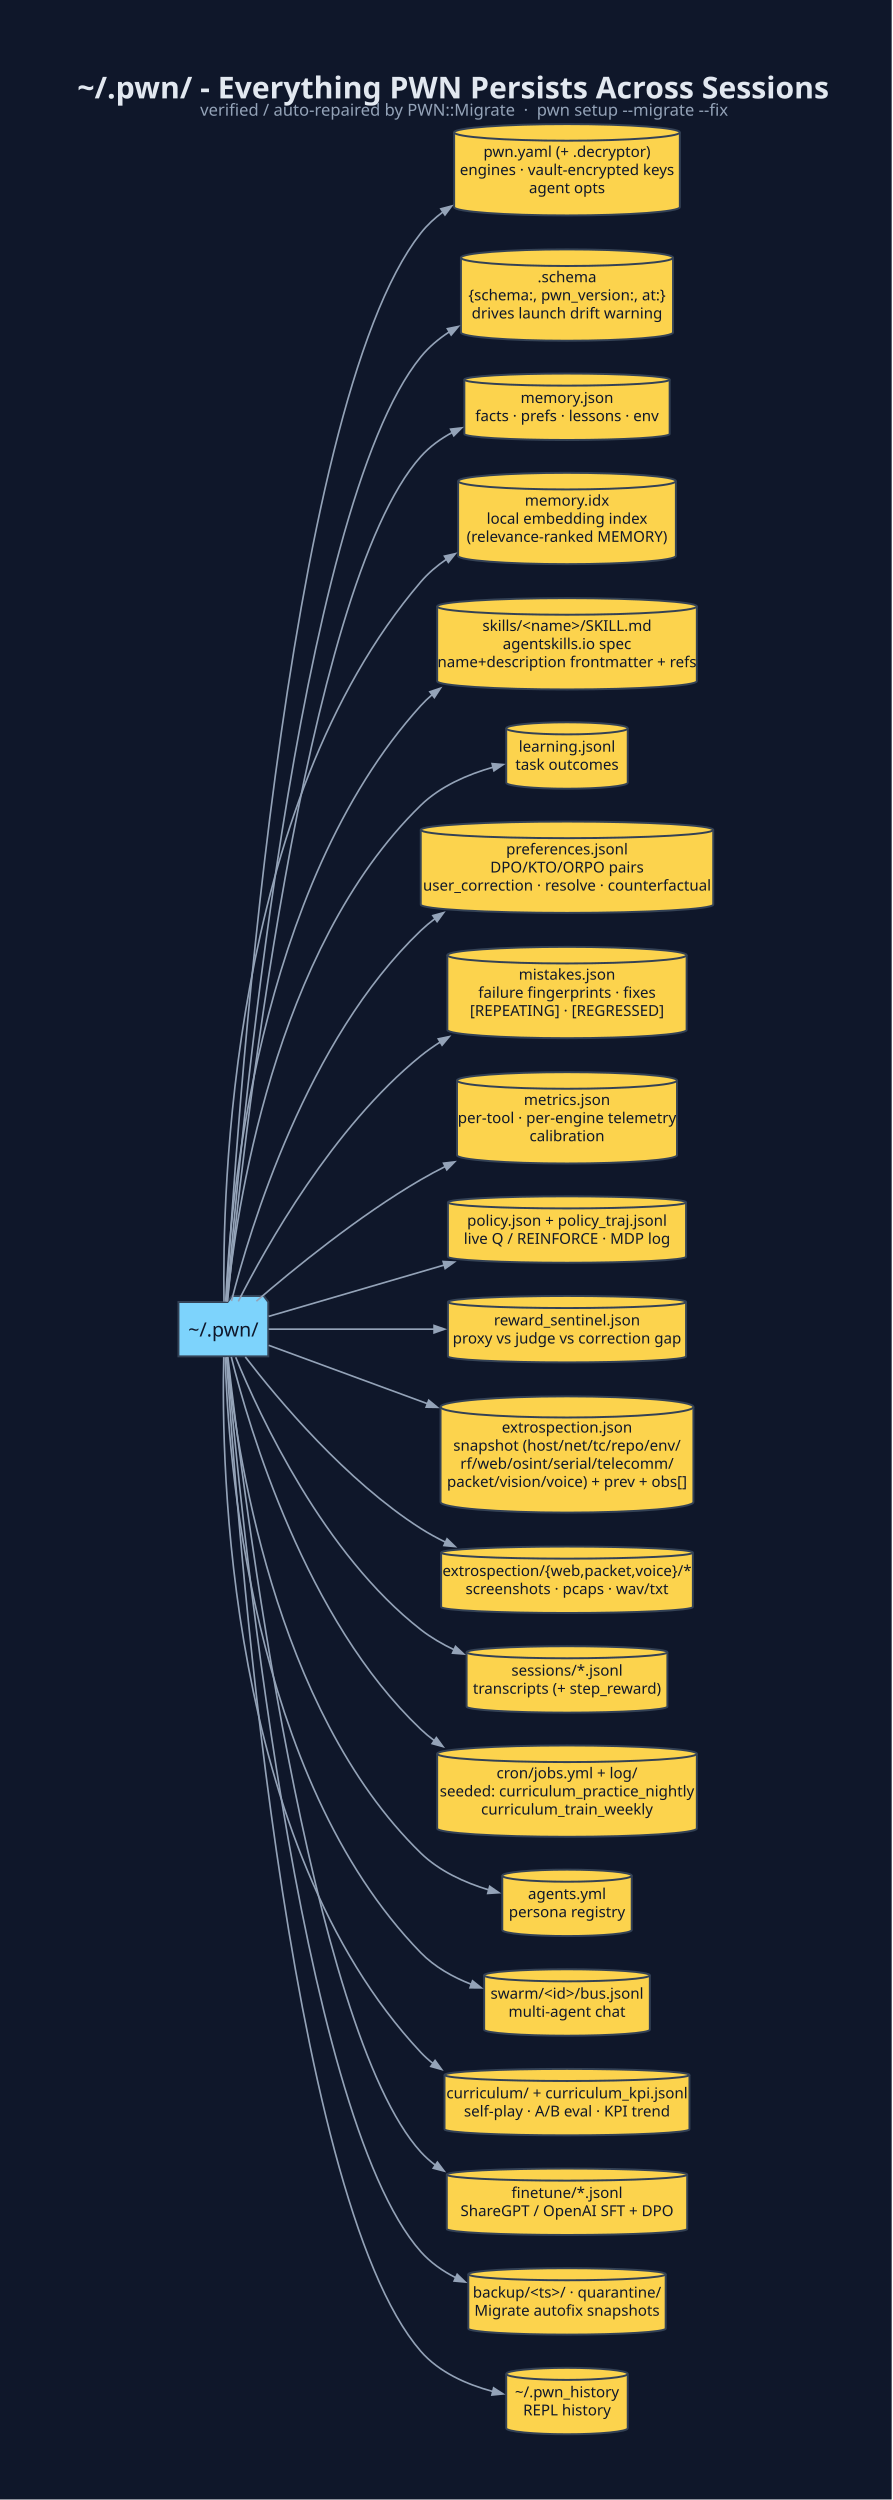
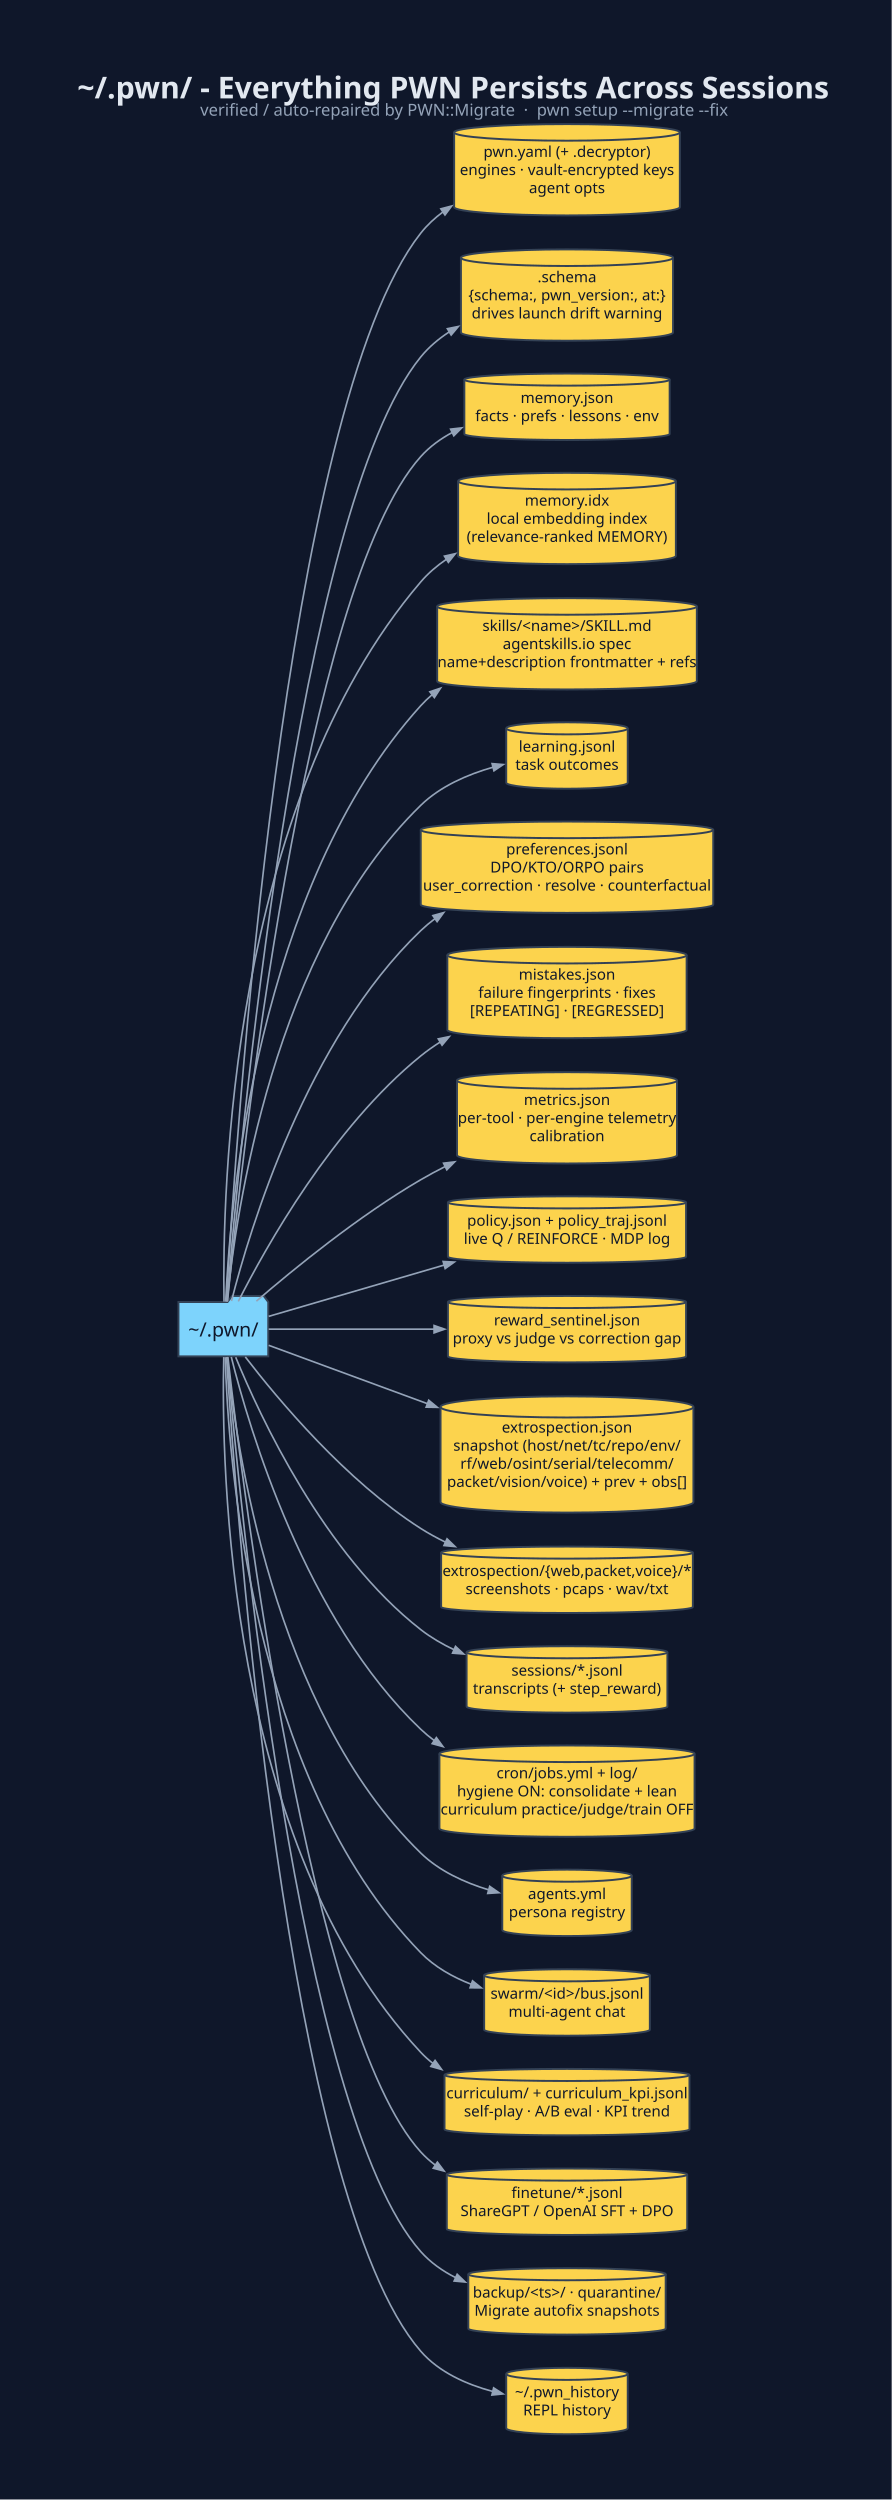
<svg xmlns="http://www.w3.org/2000/svg" width="591pt" height="1656pt" viewBox="0.00 0.00 591.00 1656.00">
  <g id="graph0" class="graph" transform="scale(1 1) rotate(0) translate(43.2 1612.45)">
    <polygon fill="#0f172a" stroke="none" points="-43.2,43.2 -43.2,-1612.45 547.45,-1612.45 547.45,43.2 -43.2,43.2" />
    <text xml:space="preserve" text-anchor="start" x="8" y="-1547.25" font-family="sans-Serif" font-weight="bold" font-size="20.00" fill="#e2e8f0">~/.pwn/ - Everything PWN Persists Across Sessions</text>
    <text xml:space="preserve" text-anchor="start" x="89.38" y="-1535.8" font-family="sans-Serif" font-size="11.00" fill="#94a3b8">verified / auto-repaired by PWN::Migrate  ·  pwn setup --migrate --fix</text>
    <g id="node1" class="node">
      <polygon fill="#7dd3fc" stroke="#334155" stroke-width="1.3" points="134.5,-750 131.5,-754 110.5,-754 107.5,-750 75,-750 75,-714 134.5,-714 134.5,-750" />
      <text xml:space="preserve" text-anchor="middle" x="104.75" y="-727.15" font-family="sans-Serif" font-size="13.00" fill="#0f172a">~/.pwn/</text>
    </g>
    <g id="node2" class="node">
      <path fill="#fcd34d" stroke="#334155" stroke-width="1.3" d="M407.12,-1524.75C407.12,-1527.78 373.62,-1530.25 332.38,-1530.25 291.13,-1530.25 257.62,-1527.78 257.62,-1524.75 257.62,-1524.75 257.62,-1475.25 257.62,-1475.25 257.62,-1472.22 291.13,-1469.75 332.38,-1469.75 373.62,-1469.75 407.12,-1472.22 407.12,-1475.25 407.12,-1475.25 407.12,-1524.75 407.12,-1524.75" />
      <path fill="none" stroke="#334155" stroke-width="1.3" d="M407.12,-1524.75C407.12,-1521.72 373.62,-1519.25 332.38,-1519.25 291.13,-1519.25 257.62,-1521.72 257.62,-1524.75" />
      <text xml:space="preserve" text-anchor="middle" x="332.38" y="-1508.5" font-family="sans-Serif" font-size="10.00" fill="#0f172a">pwn.yaml (+ .decryptor)</text>
      <text xml:space="preserve" text-anchor="middle" x="332.38" y="-1496.5" font-family="sans-Serif" font-size="10.00" fill="#0f172a">engines · vault-encrypted keys</text>
      <text xml:space="preserve" text-anchor="middle" x="332.38" y="-1484.5" font-family="sans-Serif" font-size="10.00" fill="#0f172a">agent opts</text>
    </g>
    <g id="edge1" class="edge">
      <path fill="none" stroke="#94a3b8" stroke-width="1.1" d="M106.73,-750.35C112.47,-851.7 144.66,-1342.72 235.5,-1458 239.78,-1463.44 244.92,-1468.19 250.55,-1472.33" />
      <polygon fill="#94a3b8" stroke="#94a3b8" stroke-width="1.1" points="248.82,-1474.12 255.99,-1476 251.55,-1470.05 248.82,-1474.12" />
    </g>
    <g id="node3" class="node">
      <path fill="#fcd34d" stroke="#334155" stroke-width="1.3" d="M402.62,-1441.75C402.62,-1444.78 371.14,-1447.25 332.38,-1447.25 293.61,-1447.25 262.12,-1444.78 262.12,-1441.75 262.12,-1441.75 262.12,-1392.25 262.12,-1392.25 262.12,-1389.22 293.61,-1386.75 332.38,-1386.75 371.14,-1386.75 402.62,-1389.22 402.62,-1392.25 402.62,-1392.25 402.62,-1441.75 402.62,-1441.75" />
      <path fill="none" stroke="#334155" stroke-width="1.3" d="M402.62,-1441.75C402.62,-1438.72 371.14,-1436.25 332.38,-1436.25 293.61,-1436.25 262.12,-1438.72 262.12,-1441.75" />
      <text xml:space="preserve" text-anchor="middle" x="332.38" y="-1425.5" font-family="sans-Serif" font-size="10.00" fill="#0f172a">.schema</text>
      <text xml:space="preserve" text-anchor="middle" x="332.38" y="-1413.5" font-family="sans-Serif" font-size="10.00" fill="#0f172a">{schema:, pwn_version:, at:}</text>
      <text xml:space="preserve" text-anchor="middle" x="332.38" y="-1401.5" font-family="sans-Serif" font-size="10.00" fill="#0f172a">drives launch drift warning</text>
    </g>
    <g id="edge2" class="edge">
      <path fill="none" stroke="#94a3b8" stroke-width="1.1" d="M107.17,-750.43C114.81,-845 153.65,-1275.35 235.5,-1376 240.81,-1382.53 247.36,-1388.04 254.51,-1392.69" />
      <polygon fill="#94a3b8" stroke="#94a3b8" stroke-width="1.1" points="253.15,-1394.73 260.42,-1396.2 255.65,-1390.52 253.15,-1394.73" />
    </g>
    <g id="node4" class="node">
      <path fill="#fcd34d" stroke="#334155" stroke-width="1.3" d="M400.38,-1361C400.38,-1363.21 369.9,-1365 332.38,-1365 294.85,-1365 264.38,-1363.21 264.38,-1361 264.38,-1361 264.38,-1325 264.38,-1325 264.38,-1322.79 294.85,-1321 332.38,-1321 369.9,-1321 400.38,-1322.79 400.38,-1325 400.38,-1325 400.38,-1361 400.38,-1361" />
      <path fill="none" stroke="#334155" stroke-width="1.3" d="M400.38,-1361C400.38,-1358.79 369.9,-1357 332.38,-1357 294.85,-1357 264.38,-1358.79 264.38,-1361" />
      <text xml:space="preserve" text-anchor="middle" x="332.38" y="-1345.5" font-family="sans-Serif" font-size="10.00" fill="#0f172a">memory.json</text>
      <text xml:space="preserve" text-anchor="middle" x="332.38" y="-1333.5" font-family="sans-Serif" font-size="10.00" fill="#0f172a">facts · prefs · lessons · env</text>
    </g>
    <g id="edge3" class="edge">
      <path fill="none" stroke="#94a3b8" stroke-width="1.1" d="M107.48,-750.38C116.21,-839.24 158,-1223.4 235.5,-1310 241.43,-1316.63 248.76,-1321.93 256.7,-1326.16" />
      <polygon fill="#94a3b8" stroke="#94a3b8" stroke-width="1.1" points="255.27,-1328.19 262.64,-1329.03 257.4,-1323.78 255.27,-1328.19" />
    </g>
    <g id="node5" class="node">
      <path fill="#fcd34d" stroke="#334155" stroke-width="1.3" d="M404.5,-1293.75C404.5,-1296.78 372.17,-1299.25 332.38,-1299.25 292.58,-1299.25 260.25,-1296.78 260.25,-1293.75 260.25,-1293.75 260.25,-1244.25 260.25,-1244.25 260.25,-1241.22 292.58,-1238.75 332.38,-1238.75 372.17,-1238.75 404.5,-1241.22 404.5,-1244.25 404.5,-1244.25 404.5,-1293.75 404.5,-1293.75" />
      <path fill="none" stroke="#334155" stroke-width="1.3" d="M404.5,-1293.75C404.5,-1290.72 372.17,-1288.25 332.38,-1288.25 292.58,-1288.25 260.25,-1290.72 260.25,-1293.75" />
      <text xml:space="preserve" text-anchor="middle" x="332.38" y="-1277.5" font-family="sans-Serif" font-size="10.00" fill="#0f172a">memory.idx</text>
      <text xml:space="preserve" text-anchor="middle" x="332.38" y="-1265.5" font-family="sans-Serif" font-size="10.00" fill="#0f172a">local embedding index</text>
      <text xml:space="preserve" text-anchor="middle" x="332.38" y="-1253.5" font-family="sans-Serif" font-size="10.00" fill="#0f172a">(relevance-ranked MEMORY)</text>
    </g>
    <g id="edge4" class="edge">
      <path fill="none" stroke="#94a3b8" stroke-width="1.1" d="M105.18,-750.28C103.99,-820.82 108.81,-1078.75 235.5,-1227 240.44,-1232.78 246.33,-1237.8 252.73,-1242.14" />
      <polygon fill="#94a3b8" stroke="#94a3b8" stroke-width="1.1" points="251.2,-1244.07 258.43,-1245.71 253.8,-1239.92 251.2,-1244.07" />
    </g>
    <g id="node6" class="node">
      <path fill="#fcd34d" stroke="#334155" stroke-width="1.3" d="M418.38,-1210.75C418.38,-1213.78 379.83,-1216.25 332.38,-1216.25 284.92,-1216.25 246.38,-1213.78 246.38,-1210.75 246.38,-1210.75 246.38,-1161.25 246.38,-1161.25 246.38,-1158.22 284.92,-1155.75 332.38,-1155.75 379.83,-1155.75 418.38,-1158.22 418.38,-1161.25 418.38,-1161.25 418.38,-1210.75 418.38,-1210.75" />
      <path fill="none" stroke="#334155" stroke-width="1.3" d="M418.38,-1210.75C418.38,-1207.72 379.83,-1205.25 332.38,-1205.25 284.92,-1205.25 246.38,-1207.72 246.38,-1210.75" />
      <text xml:space="preserve" text-anchor="middle" x="332.38" y="-1194.5" font-family="sans-Serif" font-size="10.00" fill="#0f172a">skills/&lt;name&gt;/SKILL.md</text>
      <text xml:space="preserve" text-anchor="middle" x="332.38" y="-1182.5" font-family="sans-Serif" font-size="10.00" fill="#0f172a">agentskills.io spec</text>
      <text xml:space="preserve" text-anchor="middle" x="332.38" y="-1170.5" font-family="sans-Serif" font-size="10.00" fill="#0f172a">name+description frontmatter + refs</text>
    </g>
    <g id="edge5" class="edge">
      <path fill="none" stroke="#94a3b8" stroke-width="1.1" d="M106.29,-750.28C109.09,-813.36 126.57,-1024.63 235.5,-1145 237.89,-1147.64 240.48,-1150.12 243.23,-1152.45" />
      <polygon fill="#94a3b8" stroke="#94a3b8" stroke-width="1.1" points="241.54,-1154.24 248.57,-1156.58 244.53,-1150.36 241.54,-1154.24" />
    </g>
    <g id="node7" class="node">
      <path fill="#fcd34d" stroke="#334155" stroke-width="1.3" d="M372.62,-1130C372.62,-1132.21 354.58,-1134 332.38,-1134 310.17,-1134 292.12,-1132.21 292.12,-1130 292.12,-1130 292.12,-1094 292.12,-1094 292.12,-1091.79 310.17,-1090 332.38,-1090 354.58,-1090 372.62,-1091.79 372.62,-1094 372.62,-1094 372.62,-1130 372.62,-1130" />
      <path fill="none" stroke="#334155" stroke-width="1.3" d="M372.62,-1130C372.62,-1127.79 354.58,-1126 332.38,-1126 310.17,-1126 292.12,-1127.79 292.12,-1130" />
      <text xml:space="preserve" text-anchor="middle" x="332.38" y="-1114.5" font-family="sans-Serif" font-size="10.00" fill="#0f172a">learning.jsonl</text>
      <text xml:space="preserve" text-anchor="middle" x="332.38" y="-1102.5" font-family="sans-Serif" font-size="10.00" fill="#0f172a">task outcomes</text>
    </g>
    <g id="edge6" class="edge">
      <path fill="none" stroke="#94a3b8" stroke-width="1.1" d="M107.24,-750.39C112.83,-807.5 137.59,-983.64 235.5,-1079 248.5,-1091.67 266.59,-1099.48 283.55,-1104.3" />
      <polygon fill="#94a3b8" stroke="#94a3b8" stroke-width="1.1" points="282.76,-1106.63 290.15,-1106.02 283.99,-1101.88 282.76,-1106.63" />
    </g>
    <g id="node8" class="node">
      <path fill="#fcd34d" stroke="#334155" stroke-width="1.3" d="M429.25,-1062.75C429.25,-1065.78 385.83,-1068.25 332.38,-1068.25 278.92,-1068.25 235.5,-1065.78 235.5,-1062.75 235.5,-1062.75 235.5,-1013.25 235.5,-1013.25 235.5,-1010.22 278.92,-1007.75 332.38,-1007.75 385.83,-1007.75 429.25,-1010.22 429.25,-1013.25 429.25,-1013.25 429.25,-1062.75 429.25,-1062.75" />
      <path fill="none" stroke="#334155" stroke-width="1.3" d="M429.25,-1062.75C429.25,-1059.72 385.83,-1057.25 332.38,-1057.25 278.92,-1057.25 235.5,-1059.72 235.5,-1062.75" />
      <text xml:space="preserve" text-anchor="middle" x="332.38" y="-1046.5" font-family="sans-Serif" font-size="10.00" fill="#0f172a">preferences.jsonl</text>
      <text xml:space="preserve" text-anchor="middle" x="332.38" y="-1034.5" font-family="sans-Serif" font-size="10.00" fill="#0f172a">DPO/KTO/ORPO pairs</text>
      <text xml:space="preserve" text-anchor="middle" x="332.38" y="-1022.5" font-family="sans-Serif" font-size="10.00" fill="#0f172a">user_correction · resolve · counterfactual</text>
    </g>
    <g id="edge7" class="edge">
      <path fill="none" stroke="#94a3b8" stroke-width="1.1" d="M110.14,-750.64C122.16,-797.87 159.86,-923.61 235.5,-996 238.46,-998.83 241.65,-1001.5 244.99,-1003.99" />
      <polygon fill="#94a3b8" stroke="#94a3b8" stroke-width="1.1" points="243.54,-1005.97 250.69,-1007.94 246.33,-1001.94 243.54,-1005.97" />
    </g>
    <g id="node9" class="node">
      <path fill="#fcd34d" stroke="#334155" stroke-width="1.3" d="M411.62,-979.75C411.62,-982.78 376.1,-985.25 332.38,-985.25 288.65,-985.25 253.12,-982.78 253.12,-979.75 253.12,-979.75 253.12,-930.25 253.12,-930.25 253.12,-927.22 288.65,-924.75 332.38,-924.75 376.1,-924.75 411.62,-927.22 411.62,-930.25 411.62,-930.25 411.62,-979.75 411.62,-979.75" />
      <path fill="none" stroke="#334155" stroke-width="1.3" d="M411.62,-979.75C411.62,-976.72 376.1,-974.25 332.38,-974.25 288.65,-974.25 253.12,-976.72 253.12,-979.75" />
      <text xml:space="preserve" text-anchor="middle" x="332.38" y="-963.5" font-family="sans-Serif" font-size="10.00" fill="#0f172a">mistakes.json</text>
      <text xml:space="preserve" text-anchor="middle" x="332.38" y="-951.5" font-family="sans-Serif" font-size="10.00" fill="#0f172a">failure fingerprints · fixes</text>
      <text xml:space="preserve" text-anchor="middle" x="332.38" y="-939.5" font-family="sans-Serif" font-size="10.00" fill="#0f172a">[REPEATING] · [REGRESSED]</text>
    </g>
    <g id="edge8" class="edge">
      <path fill="none" stroke="#94a3b8" stroke-width="1.1" d="M114.64,-750.4C132.76,-786.19 177.22,-865.79 235.5,-913 239.58,-916.3 243.95,-919.4 248.51,-922.28" />
      <polygon fill="#94a3b8" stroke="#94a3b8" stroke-width="1.1" points="247.11,-924.3 254.38,-925.8 249.63,-920.1 247.11,-924.3" />
    </g>
    <g id="node10" class="node">
      <path fill="#fcd34d" stroke="#334155" stroke-width="1.3" d="M405.25,-896.75C405.25,-899.78 372.59,-902.25 332.38,-902.25 292.16,-902.25 259.5,-899.78 259.5,-896.75 259.5,-896.75 259.5,-847.25 259.5,-847.25 259.5,-844.22 292.16,-841.75 332.38,-841.75 372.59,-841.75 405.25,-844.22 405.25,-847.25 405.25,-847.25 405.25,-896.75 405.25,-896.75" />
      <path fill="none" stroke="#334155" stroke-width="1.3" d="M405.25,-896.75C405.25,-893.72 372.59,-891.25 332.38,-891.25 292.16,-891.25 259.5,-893.72 259.5,-896.75" />
      <text xml:space="preserve" text-anchor="middle" x="332.38" y="-880.5" font-family="sans-Serif" font-size="10.00" fill="#0f172a">metrics.json</text>
      <text xml:space="preserve" text-anchor="middle" x="332.38" y="-868.5" font-family="sans-Serif" font-size="10.00" fill="#0f172a">per-tool · per-engine telemetry</text>
      <text xml:space="preserve" text-anchor="middle" x="332.38" y="-856.5" font-family="sans-Serif" font-size="10.00" fill="#0f172a">calibration</text>
    </g>
    <g id="edge9" class="edge">
      <path fill="none" stroke="#94a3b8" stroke-width="1.1" d="M126.63,-750.55C151.35,-771.88 194.38,-807.02 235.5,-831 240.71,-834.04 246.2,-836.99 251.79,-839.81" />
      <polygon fill="#94a3b8" stroke="#94a3b8" stroke-width="1.1" points="250.61,-841.96 257.97,-842.84 252.77,-837.56 250.61,-841.96" />
    </g>
    <g id="node11" class="node">
      <path fill="#fcd34d" stroke="#334155" stroke-width="1.3" d="M411.25,-816C411.25,-818.21 375.9,-820 332.38,-820 288.85,-820 253.5,-818.21 253.5,-816 253.5,-816 253.5,-780 253.5,-780 253.5,-777.79 288.85,-776 332.38,-776 375.9,-776 411.25,-777.79 411.25,-780 411.25,-780 411.25,-816 411.25,-816" />
      <path fill="none" stroke="#334155" stroke-width="1.3" d="M411.25,-816C411.25,-813.79 375.9,-812 332.38,-812 288.85,-812 253.5,-813.79 253.5,-816" />
      <text xml:space="preserve" text-anchor="middle" x="332.38" y="-800.5" font-family="sans-Serif" font-size="10.00" fill="#0f172a">policy.json + policy_traj.jsonl</text>
      <text xml:space="preserve" text-anchor="middle" x="332.38" y="-788.5" font-family="sans-Serif" font-size="10.00" fill="#0f172a">live Q / REINFORCE · MDP log</text>
    </g>
    <g id="edge10" class="edge">
      <path fill="none" stroke="#94a3b8" stroke-width="1.1" d="M134.78,-740.49C164.07,-749.06 210.61,-762.67 251.06,-774.5" />
      <polygon fill="#94a3b8" stroke="#94a3b8" stroke-width="1.1" points="250.32,-776.84 257.72,-776.46 251.69,-772.14 250.32,-776.84" />
    </g>
    <g id="node12" class="node">
      <path fill="#fcd34d" stroke="#334155" stroke-width="1.3" d="M411.25,-750C411.25,-752.21 375.9,-754 332.38,-754 288.85,-754 253.5,-752.21 253.5,-750 253.5,-750 253.5,-714 253.5,-714 253.5,-711.79 288.85,-710 332.38,-710 375.9,-710 411.25,-711.79 411.25,-714 411.25,-714 411.25,-750 411.25,-750" />
      <path fill="none" stroke="#334155" stroke-width="1.3" d="M411.25,-750C411.25,-747.79 375.9,-746 332.38,-746 288.85,-746 253.5,-747.79 253.5,-750" />
      <text xml:space="preserve" text-anchor="middle" x="332.38" y="-734.5" font-family="sans-Serif" font-size="10.00" fill="#0f172a">reward_sentinel.json</text>
      <text xml:space="preserve" text-anchor="middle" x="332.38" y="-722.5" font-family="sans-Serif" font-size="10.00" fill="#0f172a">proxy vs judge vs correction gap</text>
    </g>
    <g id="edge11" class="edge">
      <path fill="none" stroke="#94a3b8" stroke-width="1.1" d="M134.78,-732C162.56,-732 205.87,-732 244.77,-732" />
      <polygon fill="#94a3b8" stroke="#94a3b8" stroke-width="1.1" points="244.33,-734.45 251.33,-732 244.33,-729.55 244.33,-734.45" />
    </g>
    <g id="node13" class="node">
      <path fill="#fcd34d" stroke="#334155" stroke-width="1.3" d="M416.12,-680.5C416.12,-684.36 378.59,-687.5 332.38,-687.5 286.16,-687.5 248.62,-684.36 248.62,-680.5 248.62,-680.5 248.62,-617.5 248.62,-617.5 248.62,-613.64 286.16,-610.5 332.38,-610.5 378.59,-610.5 416.12,-613.64 416.12,-617.5 416.12,-617.5 416.12,-680.5 416.12,-680.5" />
      <path fill="none" stroke="#334155" stroke-width="1.3" d="M416.12,-680.5C416.12,-676.64 378.59,-673.5 332.38,-673.5 286.16,-673.5 248.62,-676.64 248.62,-680.5" />
      <text xml:space="preserve" text-anchor="middle" x="332.38" y="-663.5" font-family="sans-Serif" font-size="10.00" fill="#0f172a">extrospection.json</text>
      <text xml:space="preserve" text-anchor="middle" x="332.38" y="-651.5" font-family="sans-Serif" font-size="10.00" fill="#0f172a">snapshot (host/net/tc/repo/env/</text>
      <text xml:space="preserve" text-anchor="middle" x="332.38" y="-639.5" font-family="sans-Serif" font-size="10.00" fill="#0f172a">rf/web/osint/serial/telecomm/</text>
      <text xml:space="preserve" text-anchor="middle" x="332.38" y="-627.5" font-family="sans-Serif" font-size="10.00" fill="#0f172a">packet/vision/voice) + prev + obs[]</text>
    </g>
    <g id="edge12" class="edge">
      <path fill="none" stroke="#94a3b8" stroke-width="1.1" d="M134.78,-721.32C161.45,-711.51 202.43,-696.44 240.08,-682.58" />
      <polygon fill="#94a3b8" stroke="#94a3b8" stroke-width="1.1" points="240.78,-684.94 246.5,-680.22 239.08,-680.34 240.78,-684.94" />
    </g>
    <g id="node14" class="node">
      <path fill="#fcd34d" stroke="#334155" stroke-width="1.3" d="M415.75,-584C415.75,-586.21 378.38,-588 332.38,-588 286.37,-588 249,-586.21 249,-584 249,-584 249,-548 249,-548 249,-545.79 286.37,-544 332.38,-544 378.38,-544 415.75,-545.79 415.75,-548 415.75,-548 415.75,-584 415.75,-584" />
      <path fill="none" stroke="#334155" stroke-width="1.3" d="M415.75,-584C415.75,-581.79 378.38,-580 332.38,-580 286.37,-580 249,-581.79 249,-584" />
      <text xml:space="preserve" text-anchor="middle" x="332.38" y="-568.5" font-family="sans-Serif" font-size="10.00" fill="#0f172a">extrospection/{web,packet,voice}/*</text>
      <text xml:space="preserve" text-anchor="middle" x="332.38" y="-556.5" font-family="sans-Serif" font-size="10.00" fill="#0f172a">screenshots · pcaps · wav/txt</text>
    </g>
    <g id="edge13" class="edge">
      <path fill="none" stroke="#94a3b8" stroke-width="1.1" d="M119.29,-713.63C140.92,-685.48 185.91,-631.6 235.5,-600 240.67,-596.7 246.2,-593.68 251.9,-590.91" />
      <polygon fill="#94a3b8" stroke="#94a3b8" stroke-width="1.1" points="252.92,-593.14 258.25,-587.98 250.87,-588.69 252.92,-593.14" />
    </g>
    <g id="node15" class="node">
      <path fill="#fcd34d" stroke="#334155" stroke-width="1.3" d="M398.88,-518C398.88,-520.21 369.07,-522 332.38,-522 295.68,-522 265.88,-520.21 265.88,-518 265.88,-518 265.88,-482 265.88,-482 265.88,-479.79 295.68,-478 332.38,-478 369.07,-478 398.88,-479.79 398.88,-482 398.88,-482 398.88,-518 398.88,-518" />
      <path fill="none" stroke="#334155" stroke-width="1.3" d="M398.88,-518C398.88,-515.79 369.07,-514 332.38,-514 295.68,-514 265.88,-515.79 265.88,-518" />
      <text xml:space="preserve" text-anchor="middle" x="332.38" y="-502.5" font-family="sans-Serif" font-size="10.00" fill="#0f172a">sessions/*.jsonl</text>
      <text xml:space="preserve" text-anchor="middle" x="332.38" y="-490.5" font-family="sans-Serif" font-size="10.00" fill="#0f172a">transcripts (+ step_reward)</text>
    </g>
    <g id="edge14" class="edge">
      <path fill="none" stroke="#94a3b8" stroke-width="1.1" d="M112.92,-713.42C128.92,-674.33 171.26,-583.09 235.5,-533 242.3,-527.7 250.01,-523.21 258.04,-519.43" />
      <polygon fill="#94a3b8" stroke="#94a3b8" stroke-width="1.1" points="258.53,-521.89 263.95,-516.83 256.56,-517.41 258.53,-521.89" />
    </g>
    <g id="node16" class="node">
-       <path fill="#fcd34d" stroke="#334155" stroke-width="1.3" d="M418.38,-450.75C418.38,-453.78 379.83,-456.25 332.38,-456.25 284.92,-456.25 246.38,-453.78 246.38,-450.75 246.38,-450.75 246.38,-401.25 246.38,-401.25 246.38,-398.22 284.92,-395.75 332.38,-395.75 379.83,-395.75 418.38,-398.22 418.38,-401.25 418.38,-401.25 418.38,-450.75 418.38,-450.75" />
-       <path fill="none" stroke="#334155" stroke-width="1.3" d="M418.38,-450.75C418.38,-447.72 379.83,-445.25 332.38,-445.25 284.92,-445.25 246.38,-447.72 246.38,-450.75" />
+       <path fill="#fcd34d" stroke="#334155" stroke-width="1.3" d="M416.88,-450.75C416.88,-453.78 379,-456.25 332.38,-456.25 285.75,-456.25 247.88,-453.78 247.88,-450.75 247.88,-450.75 247.88,-401.25 247.88,-401.25 247.88,-398.22 285.75,-395.75 332.38,-395.75 379,-395.75 416.88,-398.22 416.88,-401.25 416.88,-401.25 416.88,-450.75 416.88,-450.75" />
+       <path fill="none" stroke="#334155" stroke-width="1.3" d="M416.88,-450.75C416.88,-447.72 379,-445.25 332.38,-445.25 285.75,-445.25 247.88,-447.72 247.88,-450.75" />
      <text xml:space="preserve" text-anchor="middle" x="332.38" y="-434.5" font-family="sans-Serif" font-size="10.00" fill="#0f172a">cron/jobs.yml + log/</text>
-       <text xml:space="preserve" text-anchor="middle" x="332.38" y="-422.5" font-family="sans-Serif" font-size="10.00" fill="#0f172a">seeded: curriculum_practice_nightly</text>
-       <text xml:space="preserve" text-anchor="middle" x="332.38" y="-410.5" font-family="sans-Serif" font-size="10.00" fill="#0f172a">curriculum_train_weekly</text>
+       <text xml:space="preserve" text-anchor="middle" x="332.38" y="-422.5" font-family="sans-Serif" font-size="10.00" fill="#0f172a">hygiene ON: consolidate + lean</text>
+       <text xml:space="preserve" text-anchor="middle" x="332.38" y="-410.5" font-family="sans-Serif" font-size="10.00" fill="#0f172a">curriculum practice/judge/train OFF</text>
    </g>
    <g id="edge15" class="edge">
      <path fill="none" stroke="#94a3b8" stroke-width="1.1" d="M110,-713.6C121.78,-666.37 159.18,-539.51 235.5,-467 238.31,-464.33 241.31,-461.83 244.47,-459.47" />
      <polygon fill="#94a3b8" stroke="#94a3b8" stroke-width="1.1" points="245.85,-461.49 250.22,-455.5 243.07,-457.46 245.85,-461.49" />
    </g>
    <g id="node17" class="node">
      <path fill="#fcd34d" stroke="#334155" stroke-width="1.3" d="M375.25,-370C375.25,-372.21 356.03,-374 332.38,-374 308.72,-374 289.5,-372.21 289.5,-370 289.5,-370 289.5,-334 289.5,-334 289.5,-331.79 308.72,-330 332.38,-330 356.03,-330 375.25,-331.79 375.25,-334 375.25,-334 375.25,-370 375.25,-370" />
      <path fill="none" stroke="#334155" stroke-width="1.3" d="M375.25,-370C375.25,-367.79 356.03,-366 332.38,-366 308.72,-366 289.5,-367.79 289.5,-370" />
      <text xml:space="preserve" text-anchor="middle" x="332.38" y="-354.5" font-family="sans-Serif" font-size="10.00" fill="#0f172a">agents.yml</text>
      <text xml:space="preserve" text-anchor="middle" x="332.38" y="-342.5" font-family="sans-Serif" font-size="10.00" fill="#0f172a">persona registry</text>
    </g>
    <g id="edge16" class="edge">
      <path fill="none" stroke="#94a3b8" stroke-width="1.1" d="M107.24,-713.61C112.83,-656.5 137.59,-480.36 235.5,-385 247.74,-373.08 264.49,-365.45 280.56,-360.58" />
      <polygon fill="#94a3b8" stroke="#94a3b8" stroke-width="1.1" points="281.18,-362.95 287.27,-358.72 279.87,-358.23 281.18,-362.95" />
    </g>
    <g id="node18" class="node">
      <path fill="#fcd34d" stroke="#334155" stroke-width="1.3" d="M387.25,-304C387.25,-306.21 362.65,-308 332.38,-308 302.1,-308 277.5,-306.21 277.5,-304 277.5,-304 277.5,-268 277.5,-268 277.5,-265.79 302.1,-264 332.38,-264 362.65,-264 387.25,-265.79 387.25,-268 387.25,-268 387.25,-304 387.25,-304" />
      <path fill="none" stroke="#334155" stroke-width="1.3" d="M387.25,-304C387.25,-301.79 362.65,-300 332.38,-300 302.1,-300 277.5,-301.79 277.5,-304" />
      <text xml:space="preserve" text-anchor="middle" x="332.38" y="-288.5" font-family="sans-Serif" font-size="10.00" fill="#0f172a">swarm/&lt;id&gt;/bus.jsonl</text>
      <text xml:space="preserve" text-anchor="middle" x="332.38" y="-276.5" font-family="sans-Serif" font-size="10.00" fill="#0f172a">multi-agent chat</text>
    </g>
    <g id="edge17" class="edge">
      <path fill="none" stroke="#94a3b8" stroke-width="1.1" d="M105.97,-713.42C107.75,-649.38 122.28,-435.34 235.5,-319 244.67,-309.58 256.64,-302.85 269,-298.04" />
      <polygon fill="#94a3b8" stroke="#94a3b8" stroke-width="1.1" points="269.81,-300.35 275.59,-295.71 268.17,-295.74 269.81,-300.35" />
    </g>
    <g id="node19" class="node">
      <path fill="#fcd34d" stroke="#334155" stroke-width="1.3" d="M413.5,-238C413.5,-240.21 377.14,-242 332.38,-242 287.61,-242 251.25,-240.21 251.25,-238 251.25,-238 251.25,-202 251.25,-202 251.25,-199.79 287.61,-198 332.38,-198 377.14,-198 413.5,-199.79 413.5,-202 413.5,-202 413.5,-238 413.5,-238" />
      <path fill="none" stroke="#334155" stroke-width="1.3" d="M413.5,-238C413.5,-235.79 377.14,-234 332.38,-234 287.61,-234 251.25,-235.79 251.25,-238" />
      <text xml:space="preserve" text-anchor="middle" x="332.38" y="-222.5" font-family="sans-Serif" font-size="10.00" fill="#0f172a">curriculum/ + curriculum_kpi.jsonl</text>
      <text xml:space="preserve" text-anchor="middle" x="332.38" y="-210.5" font-family="sans-Serif" font-size="10.00" fill="#0f172a">self-play · A/B eval · KPI trend</text>
    </g>
    <g id="edge18" class="edge">
      <path fill="none" stroke="#94a3b8" stroke-width="1.1" d="M105.02,-713.51C103.29,-643.38 106.62,-390.81 235.5,-253 238,-250.32 240.73,-247.87 243.63,-245.61" />
      <polygon fill="#94a3b8" stroke="#94a3b8" stroke-width="1.1" points="244.99,-247.65 249.33,-241.64 242.19,-243.63 244.99,-247.65" />
    </g>
    <g id="node20" class="node">
      <path fill="#fcd34d" stroke="#334155" stroke-width="1.3" d="M412,-172C412,-174.21 376.31,-176 332.38,-176 288.44,-176 252.75,-174.21 252.75,-172 252.75,-172 252.75,-136 252.75,-136 252.75,-133.79 288.44,-132 332.38,-132 376.31,-132 412,-133.79 412,-136 412,-136 412,-172 412,-172" />
      <path fill="none" stroke="#334155" stroke-width="1.3" d="M412,-172C412,-169.79 376.31,-168 332.38,-168 288.44,-168 252.75,-169.79 252.75,-172" />
      <text xml:space="preserve" text-anchor="middle" x="332.38" y="-156.5" font-family="sans-Serif" font-size="10.00" fill="#0f172a">finetune/*.jsonl</text>
      <text xml:space="preserve" text-anchor="middle" x="332.38" y="-144.5" font-family="sans-Serif" font-size="10.00" fill="#0f172a">ShareGPT / OpenAI SFT + DPO</text>
    </g>
    <g id="edge19" class="edge">
      <path fill="none" stroke="#94a3b8" stroke-width="1.1" d="M107.76,-713.53C117.47,-627.63 162,-268.06 235.5,-187 238.45,-183.74 241.75,-180.81 245.28,-178.16" />
      <polygon fill="#94a3b8" stroke="#94a3b8" stroke-width="1.1" points="246.52,-180.28 250.97,-174.35 243.79,-176.21 246.52,-180.28" />
    </g>
    <g id="node21" class="node">
      <path fill="#fcd34d" stroke="#334155" stroke-width="1.3" d="M397.75,-106C397.75,-108.21 368.45,-110 332.38,-110 296.3,-110 267,-108.21 267,-106 267,-106 267,-70 267,-70 267,-67.79 296.3,-66 332.38,-66 368.45,-66 397.75,-67.79 397.75,-70 397.75,-70 397.75,-106 397.75,-106" />
      <path fill="none" stroke="#334155" stroke-width="1.3" d="M397.75,-106C397.75,-103.79 368.45,-102 332.38,-102 296.3,-102 267,-103.79 267,-106" />
      <text xml:space="preserve" text-anchor="middle" x="332.38" y="-90.5" font-family="sans-Serif" font-size="10.00" fill="#0f172a">backup/&lt;ts&gt;/ · quarantine/</text>
      <text xml:space="preserve" text-anchor="middle" x="332.38" y="-78.5" font-family="sans-Serif" font-size="10.00" fill="#0f172a">Migrate autofix snapshots</text>
    </g>
    <g id="edge20" class="edge">
      <path fill="none" stroke="#94a3b8" stroke-width="1.1" d="M107.25,-713.5C115.09,-621.4 154.04,-213.08 235.5,-121 241.91,-113.76 249.97,-108.11 258.7,-103.69" />
      <polygon fill="#94a3b8" stroke="#94a3b8" stroke-width="1.1" points="259.64,-105.96 264.99,-100.82 257.61,-101.5 259.64,-105.96" />
    </g>
    <g id="node22" class="node">
      <path fill="#fcd34d" stroke="#334155" stroke-width="1.3" d="M372.62,-40C372.62,-42.21 354.58,-44 332.38,-44 310.17,-44 292.12,-42.21 292.12,-40 292.12,-40 292.12,-4 292.12,-4 292.12,-1.79 310.17,0 332.38,0 354.58,0 372.62,-1.79 372.62,-4 372.62,-4 372.62,-40 372.62,-40" />
      <path fill="none" stroke="#334155" stroke-width="1.3" d="M372.62,-40C372.62,-37.79 354.58,-36 332.38,-36 310.17,-36 292.12,-37.79 292.12,-40" />
      <text xml:space="preserve" text-anchor="middle" x="332.38" y="-24.5" font-family="sans-Serif" font-size="10.00" fill="#0f172a">~/.pwn_history</text>
      <text xml:space="preserve" text-anchor="middle" x="332.38" y="-12.5" font-family="sans-Serif" font-size="10.00" fill="#0f172a">REPL history</text>
    </g>
    <g id="edge21" class="edge">
      <path fill="none" stroke="#94a3b8" stroke-width="1.1" d="M106.84,-713.5C112.96,-615.55 146.03,-158.19 235.5,-55 247.59,-41.06 265.86,-33 283.22,-28.34" />
      <polygon fill="#94a3b8" stroke="#94a3b8" stroke-width="1.1" points="283.78,-30.73 290.01,-26.71 282.64,-25.96 283.78,-30.73" />
    </g>
  </g>
</svg>
